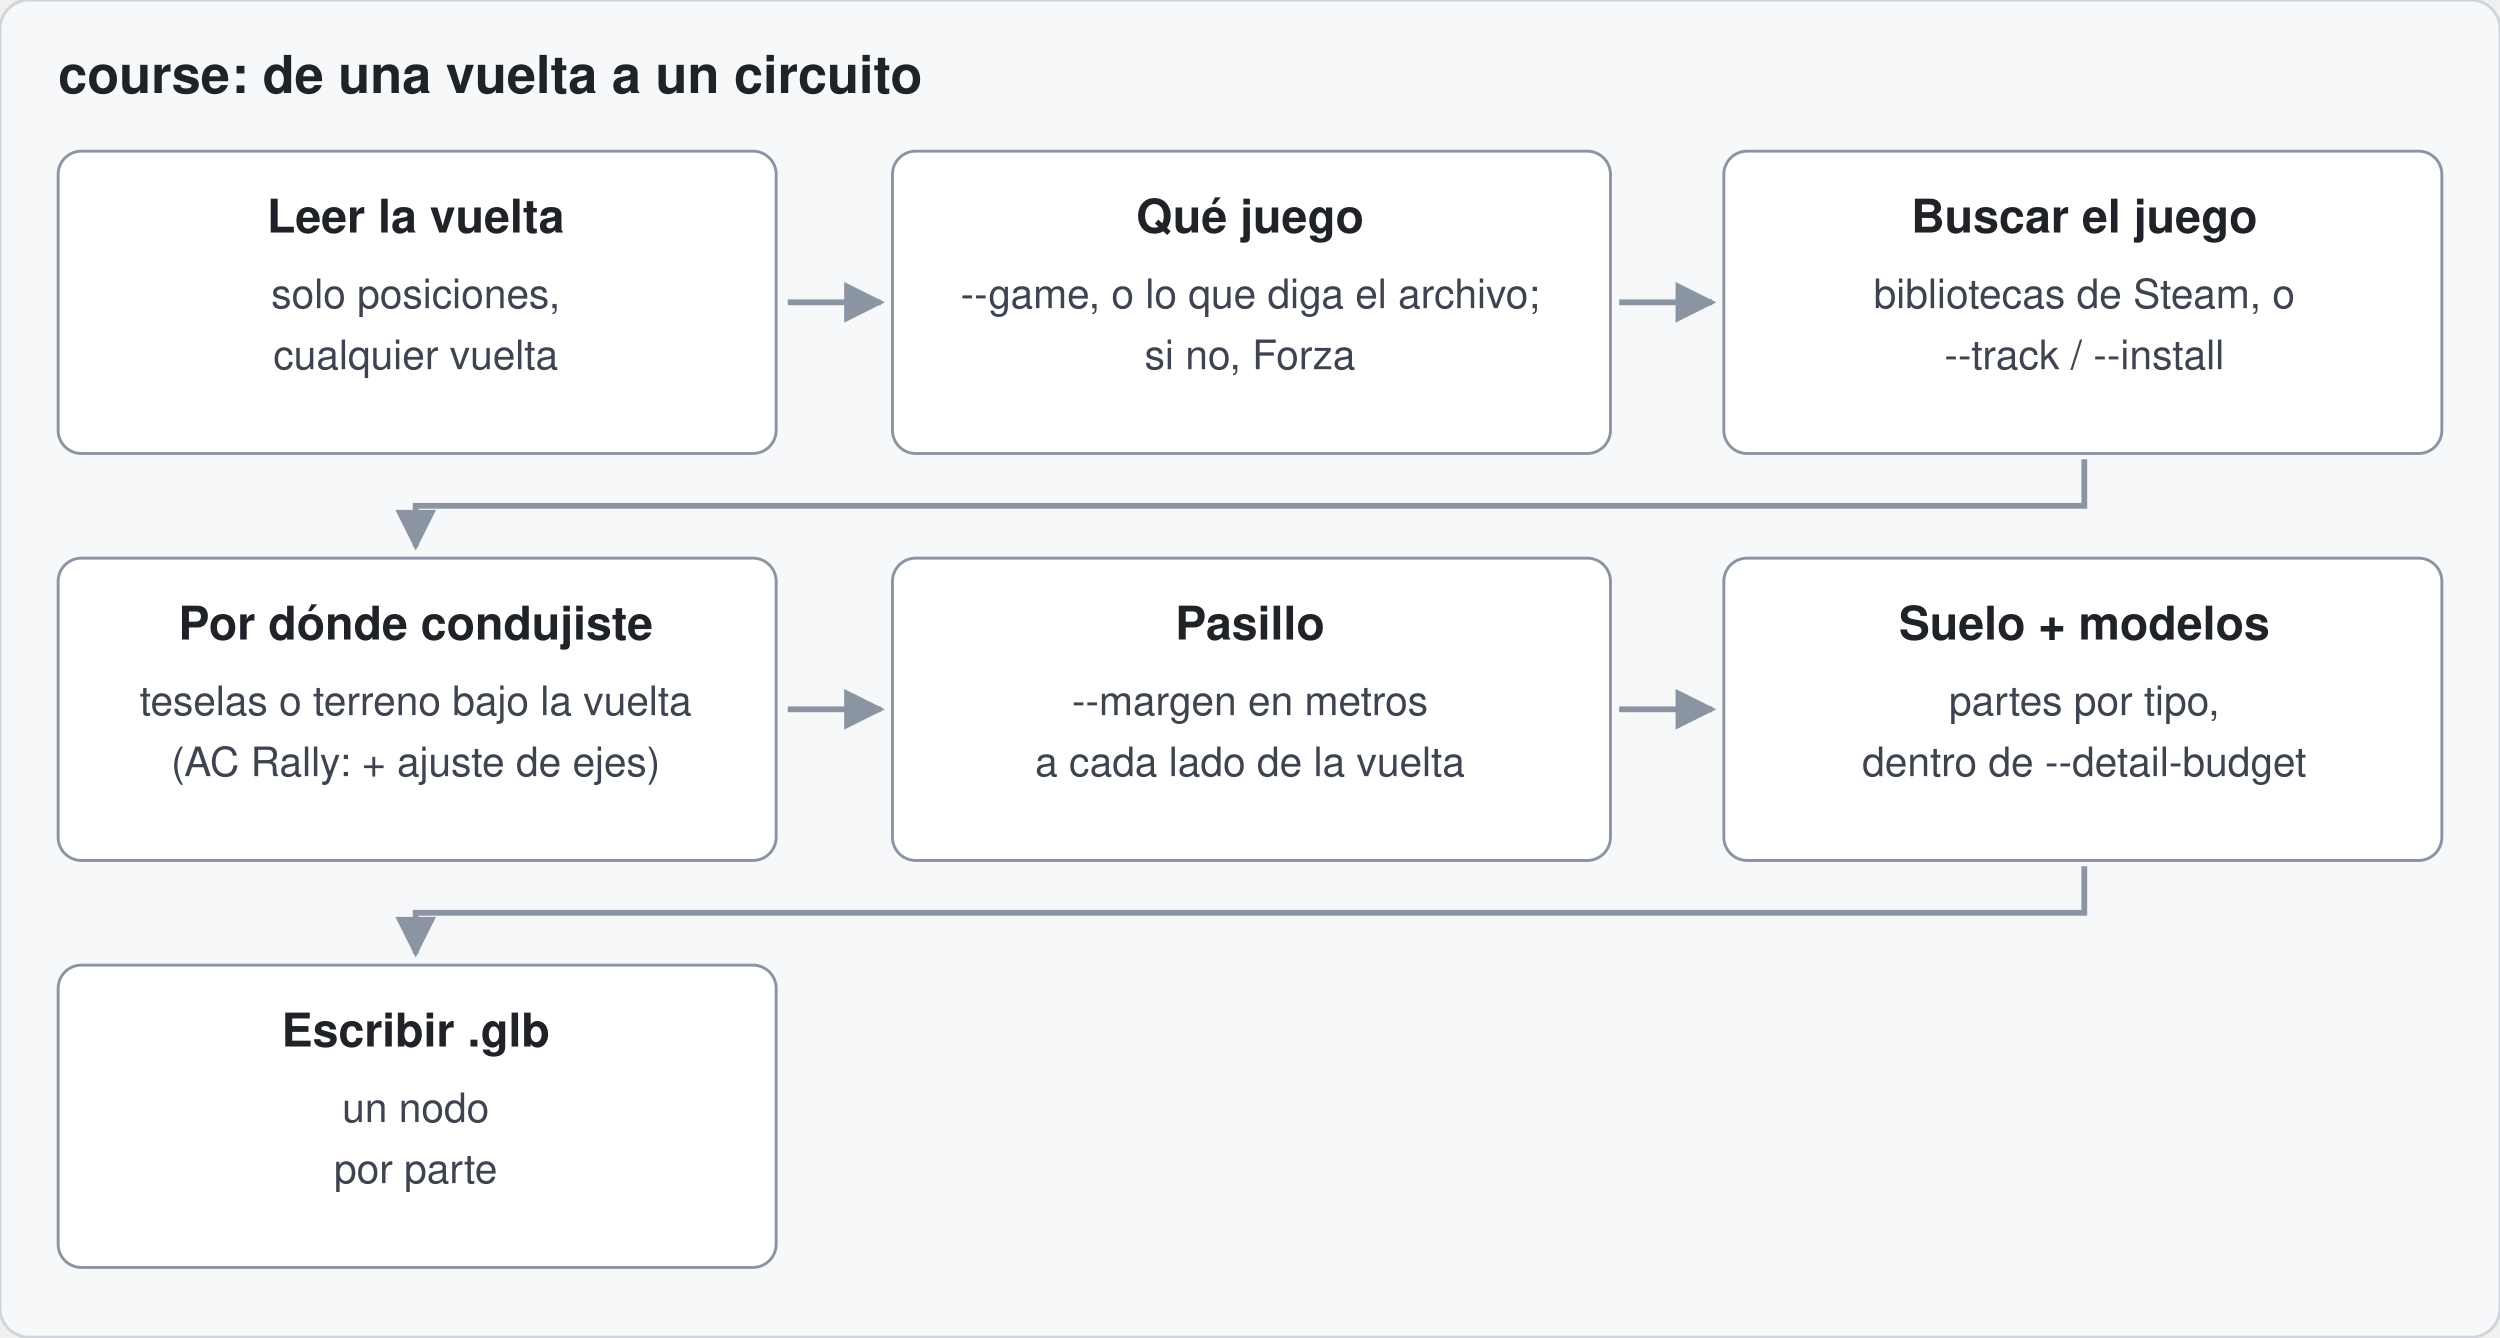
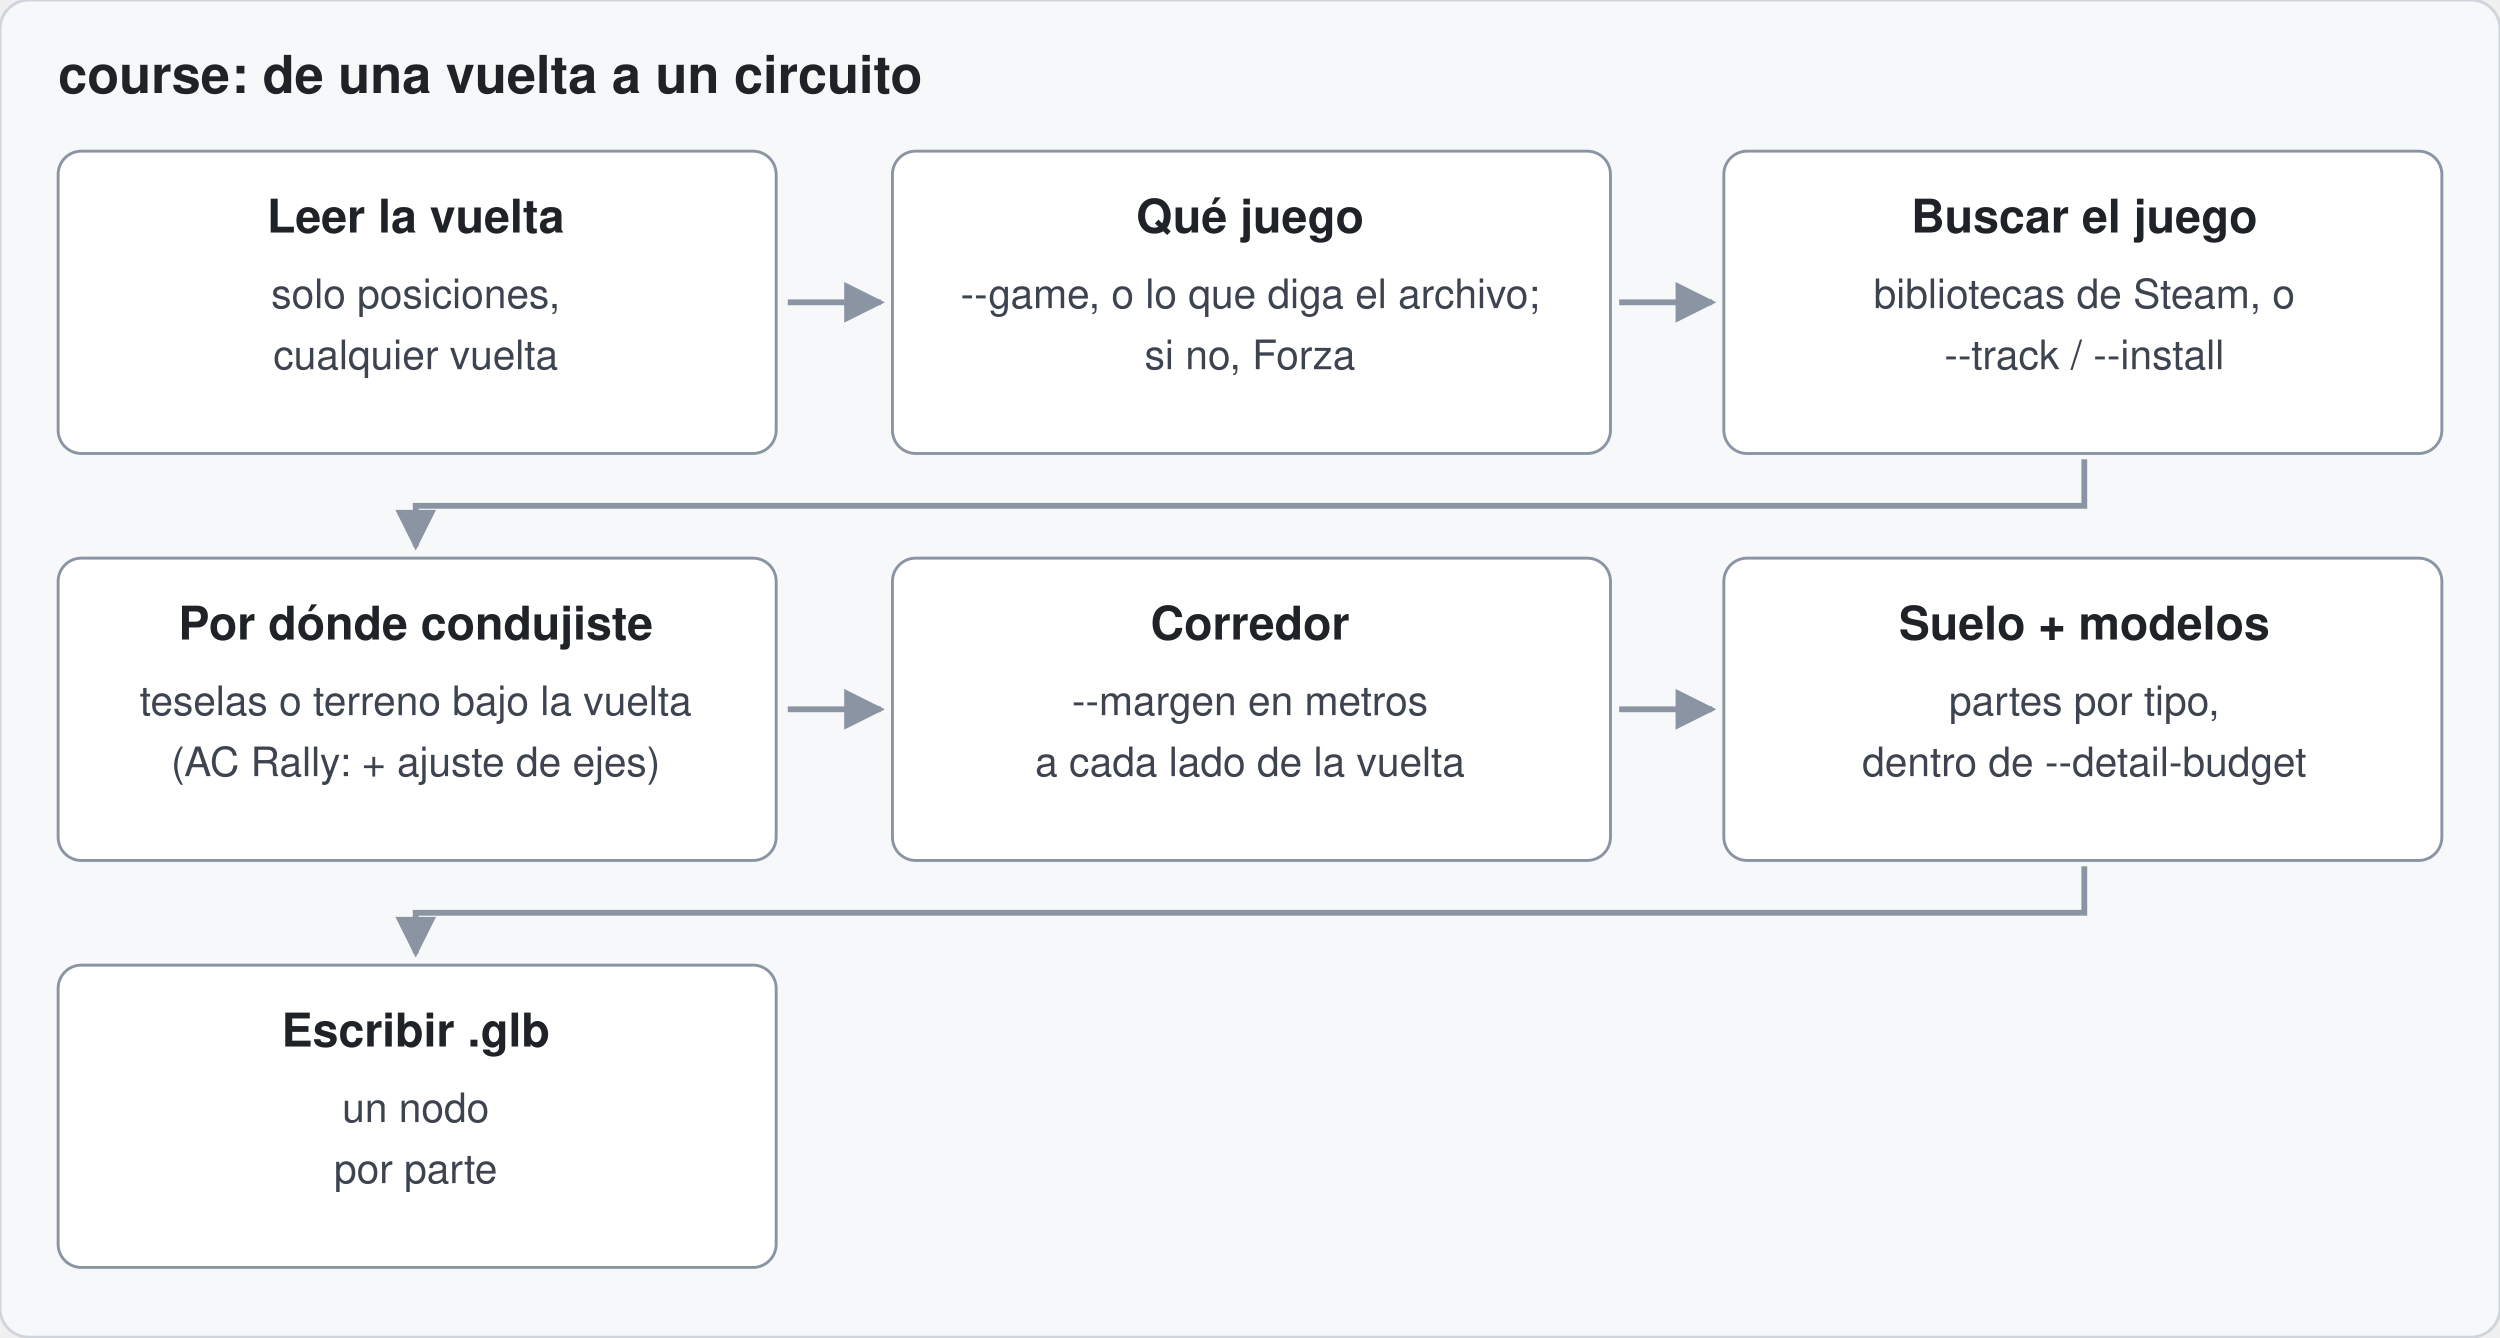
<svg xmlns="http://www.w3.org/2000/svg" width="860" height="460" viewBox="0 0 860 460" role="img" aria-label="course: from a lap to a course">
  <rect width="860" height="460" rx="10" fill="#f7f8fa" stroke="#d0d4db" />
  <defs>
    <marker id="a" viewBox="0 0 10 10" refX="9" refY="5" markerWidth="7" markerHeight="7" orient="auto-start-reverse">
      <path d="M0,0 L10,5 L0,10 z" fill="#8a94a3" />
    </marker>
  </defs>
  <text x="20" y="32" font-family="Segoe UI,Helvetica,Arial,sans-serif" font-size="18" font-weight="600" fill="#1f2328" text-anchor="start">course: de una vuelta a un circuito</text>
  <rect x="20" y="52" width="247" height="104" rx="8" fill="#ffffff" stroke="#8a94a3" />
  <text x="143" y="80" font-family="Segoe UI,Helvetica,Arial,sans-serif" font-size="16" font-weight="600" fill="#1f2328" text-anchor="middle">Leer la vuelta</text>
  <text x="143" y="106" font-family="Segoe UI,Helvetica,Arial,sans-serif" font-size="14" font-weight="400" fill="#3d4450" text-anchor="middle">solo posiciones,</text>
  <text x="143" y="127" font-family="Segoe UI,Helvetica,Arial,sans-serif" font-size="14" font-weight="400" fill="#3d4450" text-anchor="middle">cualquier vuelta</text>
  <rect x="307" y="52" width="247" height="104" rx="8" fill="#ffffff" stroke="#8a94a3" />
  <text x="430" y="80" font-family="Segoe UI,Helvetica,Arial,sans-serif" font-size="16" font-weight="600" fill="#1f2328" text-anchor="middle">Qué juego</text>
  <text x="430" y="106" font-family="Segoe UI,Helvetica,Arial,sans-serif" font-size="14" font-weight="400" fill="#3d4450" text-anchor="middle">--game, o lo que diga el archivo;</text>
  <text x="430" y="127" font-family="Segoe UI,Helvetica,Arial,sans-serif" font-size="14" font-weight="400" fill="#3d4450" text-anchor="middle">si no, Forza</text>
  <rect x="593" y="52" width="247" height="104" rx="8" fill="#ffffff" stroke="#8a94a3" />
  <text x="717" y="80" font-family="Segoe UI,Helvetica,Arial,sans-serif" font-size="16" font-weight="600" fill="#1f2328" text-anchor="middle">Buscar el juego</text>
  <text x="717" y="106" font-family="Segoe UI,Helvetica,Arial,sans-serif" font-size="14" font-weight="400" fill="#3d4450" text-anchor="middle">bibliotecas de Steam, o</text>
  <text x="717" y="127" font-family="Segoe UI,Helvetica,Arial,sans-serif" font-size="14" font-weight="400" fill="#3d4450" text-anchor="middle">--track / --install</text>
  <rect x="20" y="192" width="247" height="104" rx="8" fill="#ffffff" stroke="#8a94a3" />
  <text x="143" y="220" font-family="Segoe UI,Helvetica,Arial,sans-serif" font-size="16" font-weight="600" fill="#1f2328" text-anchor="middle">Por dónde condujiste</text>
  <text x="143" y="246" font-family="Segoe UI,Helvetica,Arial,sans-serif" font-size="14" font-weight="400" fill="#3d4450" text-anchor="middle">teselas o terreno bajo la vuelta</text>
  <text x="143" y="267" font-family="Segoe UI,Helvetica,Arial,sans-serif" font-size="14" font-weight="400" fill="#3d4450" text-anchor="middle">(AC Rally: + ajuste de ejes)</text>
  <rect x="307" y="192" width="247" height="104" rx="8" fill="#ffffff" stroke="#8a94a3" />
-   <text x="430" y="220" font-family="Segoe UI,Helvetica,Arial,sans-serif" font-size="16" font-weight="600" fill="#1f2328" text-anchor="middle">Pasillo</text>
+   <text x="430" y="220" font-family="Segoe UI,Helvetica,Arial,sans-serif" font-size="16" font-weight="600" fill="#1f2328" text-anchor="middle">Corredor</text>
  <text x="430" y="246" font-family="Segoe UI,Helvetica,Arial,sans-serif" font-size="14" font-weight="400" fill="#3d4450" text-anchor="middle">--margen en metros</text>
  <text x="430" y="267" font-family="Segoe UI,Helvetica,Arial,sans-serif" font-size="14" font-weight="400" fill="#3d4450" text-anchor="middle">a cada lado de la vuelta</text>
  <rect x="593" y="192" width="247" height="104" rx="8" fill="#ffffff" stroke="#8a94a3" />
  <text x="717" y="220" font-family="Segoe UI,Helvetica,Arial,sans-serif" font-size="16" font-weight="600" fill="#1f2328" text-anchor="middle">Suelo + modelos</text>
  <text x="717" y="246" font-family="Segoe UI,Helvetica,Arial,sans-serif" font-size="14" font-weight="400" fill="#3d4450" text-anchor="middle">partes por tipo,</text>
  <text x="717" y="267" font-family="Segoe UI,Helvetica,Arial,sans-serif" font-size="14" font-weight="400" fill="#3d4450" text-anchor="middle">dentro de --detail-budget</text>
  <rect x="20" y="332" width="247" height="104" rx="8" fill="#ffffff" stroke="#8a94a3" />
  <text x="143" y="360" font-family="Segoe UI,Helvetica,Arial,sans-serif" font-size="16" font-weight="600" fill="#1f2328" text-anchor="middle">Escribir .glb</text>
  <text x="143" y="386" font-family="Segoe UI,Helvetica,Arial,sans-serif" font-size="14" font-weight="400" fill="#3d4450" text-anchor="middle">un nodo</text>
  <text x="143" y="407" font-family="Segoe UI,Helvetica,Arial,sans-serif" font-size="14" font-weight="400" fill="#3d4450" text-anchor="middle">por parte</text>
  <line x1="271" y1="104.0" x2="303" y2="104.0" stroke="#8a94a3" stroke-width="2" marker-end="url(#a)" />
  <line x1="557" y1="104.0" x2="589" y2="104.0" stroke="#8a94a3" stroke-width="2" marker-end="url(#a)" />
  <path d="M717,158 V174 H143 V188" fill="none" stroke="#8a94a3" stroke-width="2" marker-end="url(#a)" />
  <line x1="271" y1="244.0" x2="303" y2="244.0" stroke="#8a94a3" stroke-width="2" marker-end="url(#a)" />
  <line x1="557" y1="244.0" x2="589" y2="244.0" stroke="#8a94a3" stroke-width="2" marker-end="url(#a)" />
  <path d="M717,298 V314 H143 V328" fill="none" stroke="#8a94a3" stroke-width="2" marker-end="url(#a)" />
</svg>
